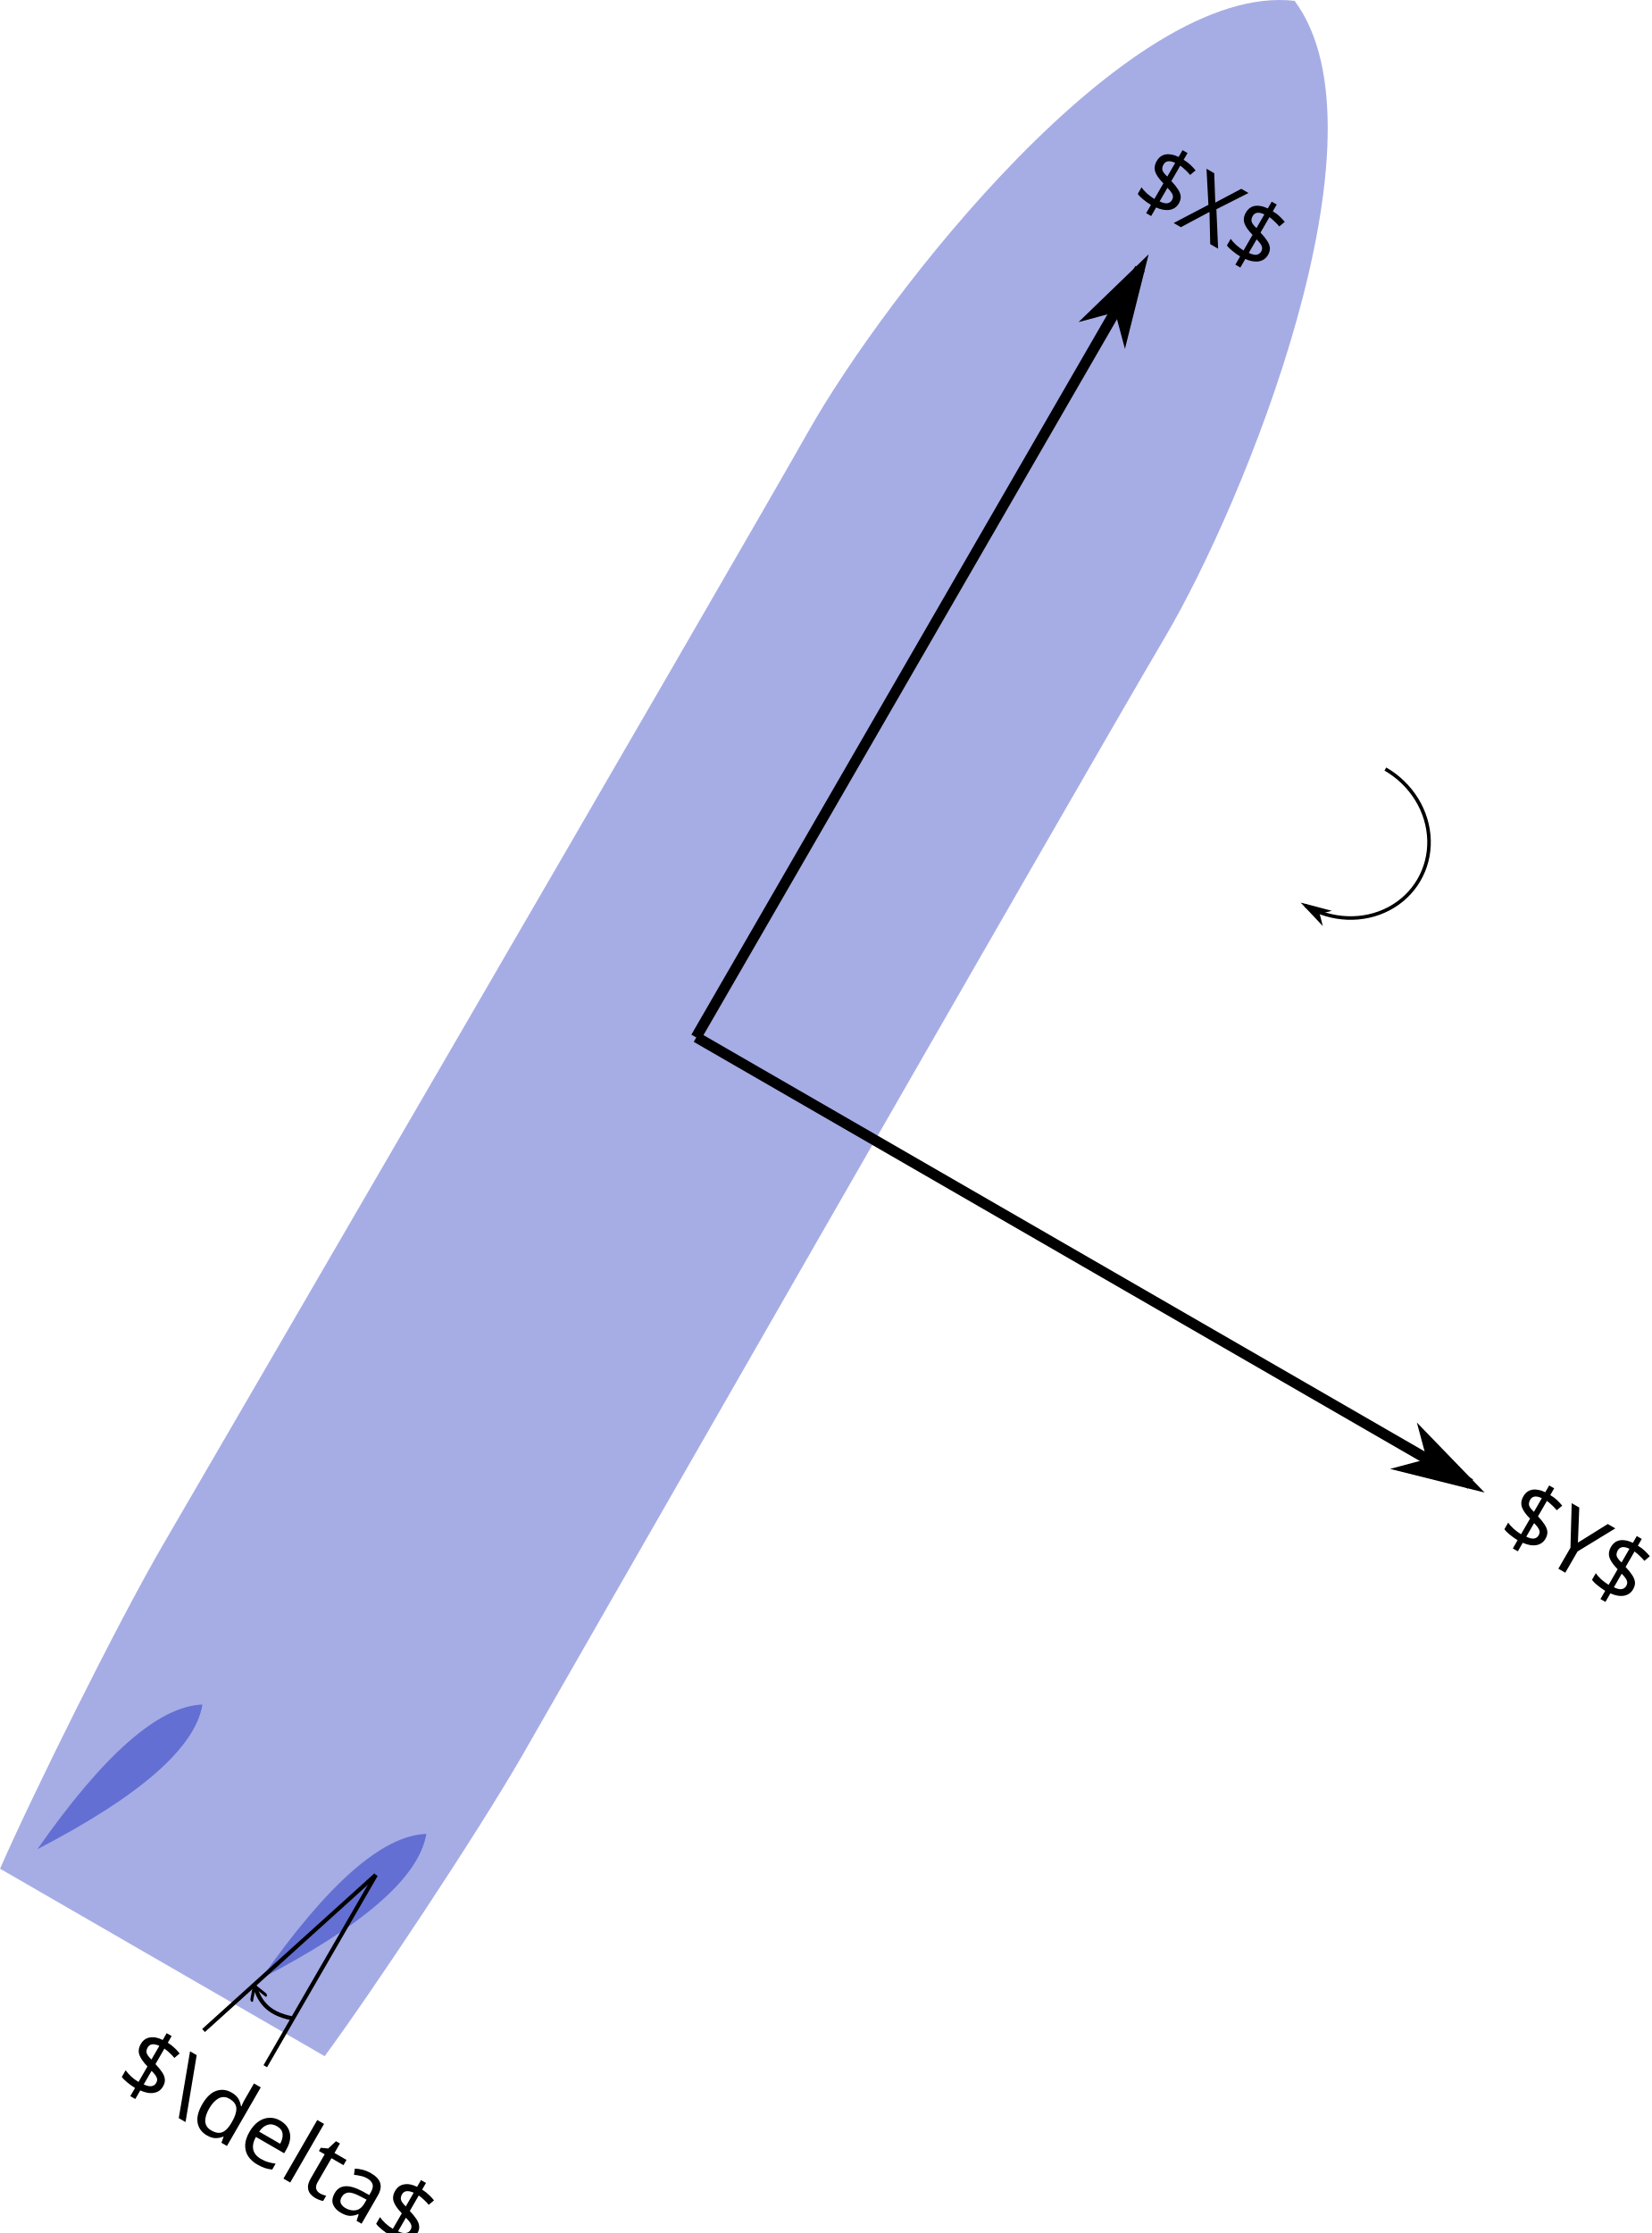
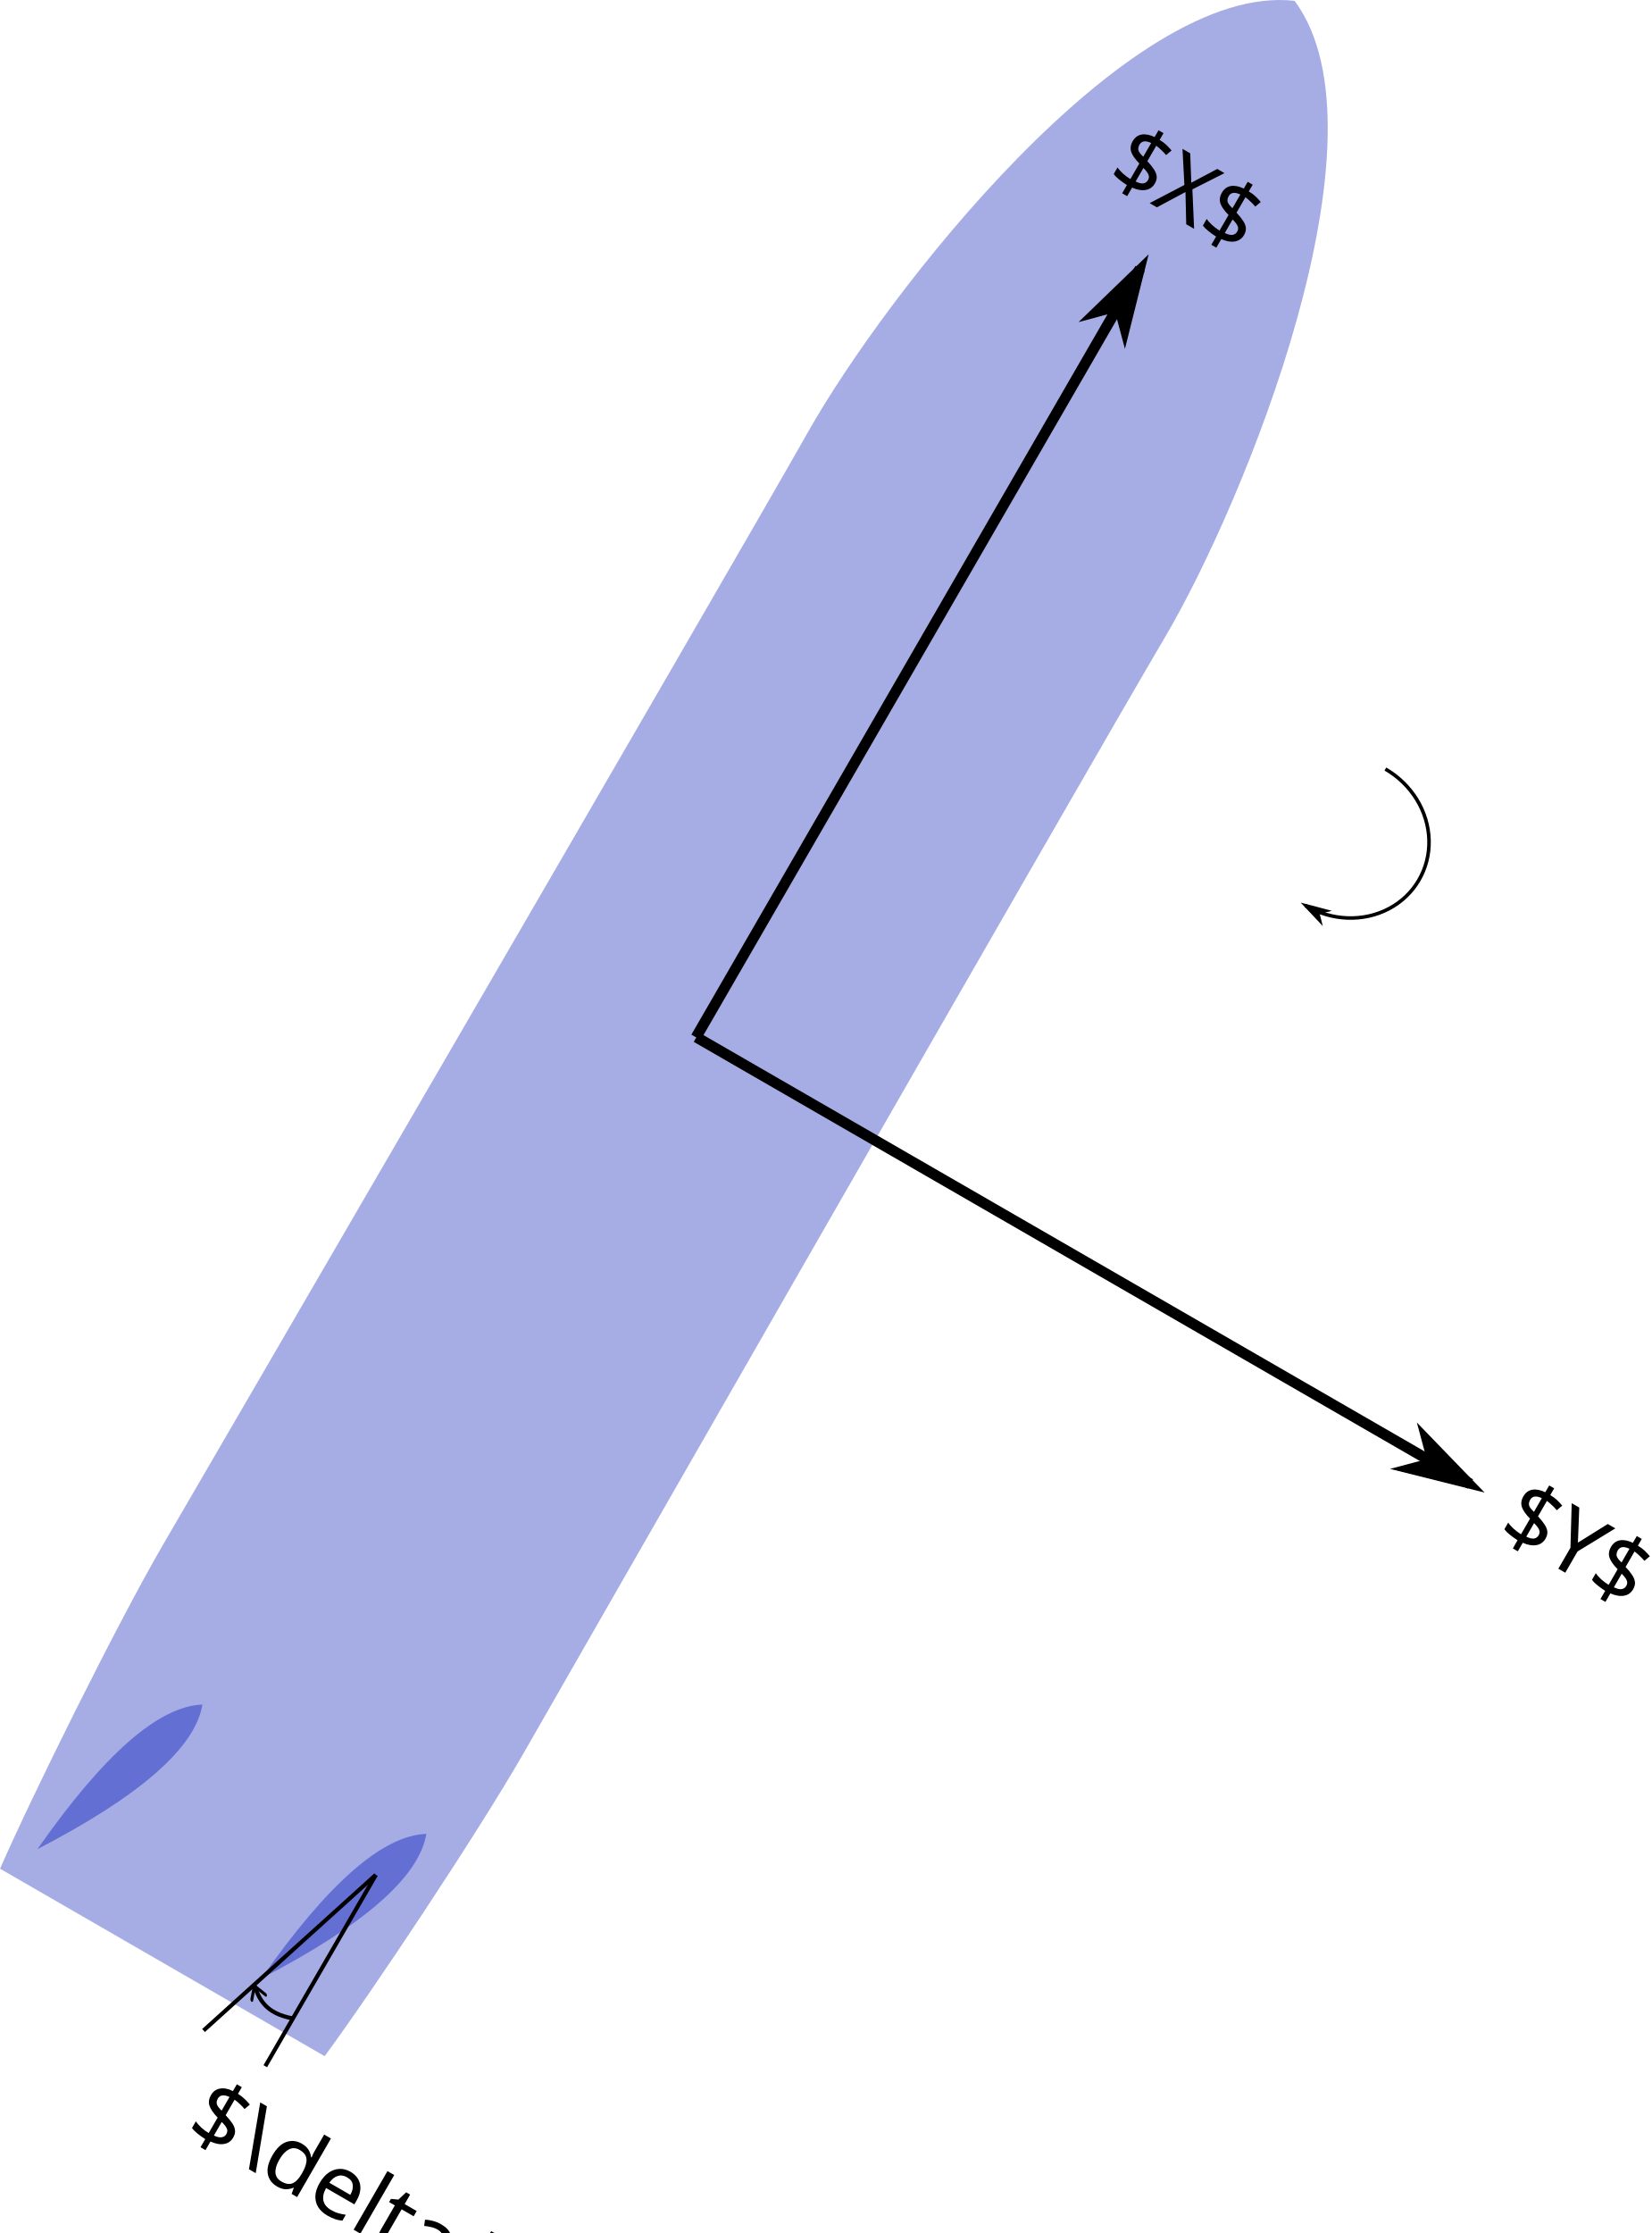
<svg xmlns="http://www.w3.org/2000/svg" width="5.242cm" height="7.085cm" viewBox="0 0 174.729 236.176" version="1.1" id="svg5" xml:space="preserve">
  <defs id="defs2">
    <marker style="overflow:visible" id="ArrowWideRounded" refX="0.5" refY="0" orient="auto-start-reverse" markerWidth="1" markerHeight="0.6" viewBox="0 0 1 1" preserveAspectRatio="none">
      <path style="fill:none;stroke:context-stroke;stroke-width:1;stroke-linecap:round" d="M 3,-3 0,0 3,3" transform="rotate(180,0.125,0)" id="path6" />
    </marker>
    <linearGradient id="linearGradient18296">
      <stop style="stop-color:#7781d7;stop-opacity:1;" offset="0" id="stop18294" />
    </linearGradient>
    <rect x="410.356" y="703.464" width="82.898" height="63.095" id="rect2929" />
    <rect x="166.453" y="700.889" width="81.197" height="44.333" id="rect11198" />
    <rect x="122.669" y="504.307" width="65.423" height="73.549" id="rect11068" />
    <rect x="410.356" y="703.464" width="82.898" height="63.095" id="rect3683" />
    <rect x="410.356" y="703.464" width="82.898" height="63.095" id="rect3738" />
    <rect x="410.356" y="703.464" width="82.898" height="63.095" id="rect3762" />
    <rect x="410.356" y="703.464" width="82.898" height="63.095" id="rect6978" />
    <rect x="410.356" y="703.464" width="82.898" height="63.095" id="rect8227" />
    <marker style="overflow:visible" id="Arrow1L" refX="4.696" refY="-0.027" orient="auto-start-reverse" markerWidth="8.75" markerHeight="5" viewBox="0 0 8.75 5" preserveAspectRatio="xMidYMid">
      <path style="fill:context-stroke;fill-rule:evenodd;stroke:none" d="M 0,0 5,-5 -12.5,0 5,5 Z" id="arrow1L" transform="scale(-0.5)" />
    </marker>
    <marker style="overflow:visible" id="Arrow1L-2-9" refX="4.696" refY="-0.027" orient="auto-start-reverse" markerWidth="8.75" markerHeight="5" viewBox="0 0 8.75 5" preserveAspectRatio="xMidYMid">
      <path style="fill:context-stroke;fill-rule:evenodd;stroke:none" d="M 0,0 5,-5 -12.5,0 5,5 Z" id="arrow1L-3-2" transform="scale(-0.5)" />
    </marker>
  </defs>
  <g id="layer1" style="display:inline" transform="translate(19.36282,-49.10909)">
    <g id="g555" transform="matrix(1.090411,0.6295493,-0.6295493,1.090411,36.34442,-67.9563)" style="stroke:none;stroke-width:0.444;stroke-dasharray:none;stroke-opacity:1">
      <a id="a4772" style="fill:#7781d7;fill-opacity:0.652;stroke:none;stroke-width:0.445;stroke-dasharray:none;stroke-opacity:1">
        <path id="path1055" style="display:inline;fill:#7781d7;fill-opacity:0.652;stroke:none;stroke-width:0.445;stroke-linejoin:round;stroke-dasharray:none;stroke-opacity:1;paint-order:markers fill stroke" d="m 84.909,208.336 c -0.014,7.599 1.001,23.553 1.75,30.249 h 15.747 15.747 c 0.749,-6.696 1.764,-22.65 1.75,-30.249 0,0 -0.322,-95.214 -0.2,-108.291 0.122,-13.077 -4.373,-46.129 -17.297,-51.729 -12.924,5.599 -17.419,38.652 -17.297,51.729 0.122,13.077 -0.2,108.291 -0.2,108.291 z" />
      </a>
      <g id="g2726" transform="rotate(20,105.9406,257.9604)" style="stroke:none;stroke-width:0.445;stroke-dasharray:none;stroke-opacity:1">
        <path id="path7777-0" style="display:inline;fill:#404ec7;fill-opacity:0.652;stroke:none;stroke-width:0.445;stroke-linejoin:round;stroke-dasharray:none;stroke-opacity:1" d="m 101.977,217.029 c 2.41,2.814 2.49,9.031 0.391,18.429 m -0.391,-18.429 c -2.288,2.914 -2.104,9.128 0.391,18.429" />
      </g>
      <path style="display:none;fill:#5a63fe;fill-opacity:1;stroke:none;stroke-width:0.444;stroke-linejoin:round;stroke-dasharray:none;stroke-opacity:1;paint-order:markers fill stroke" d="M 102.406,48.317 V 243.94" id="path5693" />
      <g id="g1" transform="rotate(20,95.07924,196.3625)" style="stroke:none;stroke-width:0.445;stroke-dasharray:none;stroke-opacity:1">
        <path id="path1" style="display:inline;fill:#404ec7;fill-opacity:0.652;stroke:none;stroke-width:0.445;stroke-linejoin:round;stroke-dasharray:none;stroke-opacity:1" d="m 101.977,217.029 c 2.41,2.814 2.49,9.031 0.391,18.429 m -0.391,-18.429 c -2.288,2.914 -2.104,9.128 0.391,18.429" />
      </g>
    </g>
    <g id="g6460" transform="matrix(0,1.450481,-1.450481,0,431.1217,-58.50051)" style="display:none">
      <g id="g6477">
        <path style="display:inline;fill:#94952d;fill-opacity:0.652;stroke:#000000;stroke-width:0.9;stroke-linejoin:round;stroke-dasharray:none;stroke-opacity:1;marker-start:url(#Arrow1L)" d="m 102.406,202.01 v 29.049" id="path6454" />
        <text xml:space="preserve" style="font-size:7.056px;line-height:1.5;font-family:'Baskerville Old Face';-inkscape-font-specification:'Baskerville Old Face, Normal';display:inline;fill:#000000;fill-opacity:1;stroke:none;stroke-width:0.3;stroke-linejoin:round;stroke-dasharray:none;stroke-opacity:1;paint-order:markers fill stroke" x="-200.612" y="104.68" id="text6458" transform="rotate(-90)">
          <tspan style="fill:#000000;fill-opacity:1;stroke:none;stroke-width:0.3" x="-200.612" y="104.68" id="tspan6456">$Y_R$</tspan>
        </text>
      </g>
      <g id="g6468" style="display:inline" transform="rotate(-90,102.43,231.0596)">
        <path style="display:inline;fill:#94952d;fill-opacity:0.652;stroke:#000000;stroke-width:0.9;stroke-linejoin:round;stroke-dasharray:none;stroke-opacity:1;marker-start:url(#Arrow1L)" d="m 102.406,215.044 v 16.015" id="path6462" />
        <text xml:space="preserve" style="font-size:7.056px;line-height:1.5;font-family:'Baskerville Old Face';-inkscape-font-specification:'Baskerville Old Face, Normal';display:inline;fill:#000000;fill-opacity:1;stroke:none;stroke-width:0.3;stroke-linejoin:round;stroke-dasharray:none;stroke-opacity:1;paint-order:markers fill stroke" x="92.36" y="210.716" id="text6466">
          <tspan style="fill:#000000;fill-opacity:1;stroke:none;stroke-width:0.3" x="92.36" y="210.716" id="tspan6464">$X_R$</tspan>
        </text>
      </g>
    </g>
    <g id="g6568" transform="matrix(-0.6295493,1.090411,-1.090411,-0.6295493,370.7258,192.6102)">
      <g id="g6558">
        <path style="display:inline;fill:#94952d;fill-opacity:0.652;stroke:#000000;stroke-width:0.9;stroke-linejoin:round;stroke-dasharray:none;stroke-dashoffset:0;stroke-opacity:1;marker-start:url(#Arrow1L)" d="m 102.393,155.976 0.013,75.083" id="path6552" />
        <text xml:space="preserve" style="font-style:normal;font-variant:normal;font-weight:normal;font-stretch:normal;font-size:5.604px;line-height:1.5;font-family:'Baskerville Old Face';-inkscape-font-specification:'Baskerville Old Face, Normal';font-variant-ligatures:normal;font-variant-caps:normal;font-variant-numeric:normal;font-variant-east-asian:normal;display:inline;fill:#000000;fill-opacity:1;stroke:none;stroke-width:0.3;stroke-linejoin:round;stroke-dasharray:none;stroke-opacity:1;paint-order:markers fill stroke" x="-152.072" y="104.857" id="text6556" transform="rotate(-90)">
          <tspan style="font-style:normal;font-variant:normal;font-weight:normal;font-stretch:normal;font-size:7.472px;font-family:'Baskerville Old Face';-inkscape-font-specification:'Baskerville Old Face, Normal';font-variant-ligatures:normal;font-variant-caps:normal;font-variant-numeric:normal;font-variant-east-asian:normal;fill:#000000;fill-opacity:1;stroke:none;stroke-width:0.3" x="-152.072" y="104.857" id="tspan6554">$Y$</tspan>
        </text>
      </g>
      <g id="g6566" style="display:inline" transform="rotate(-90,102.43,231.0596)">
        <path style="display:inline;fill:#7781d7;fill-opacity:1;fill-rule:evenodd;stroke:#000000;stroke-width:0.9;stroke-linejoin:round;stroke-dasharray:none;stroke-dashoffset:0;stroke-opacity:1;marker-start:url(#Arrow1L)" d="m 102.43,156.481 -0.024,74.579" id="path6560" />
-         <text xml:space="preserve" style="font-style:normal;font-variant:normal;font-weight:normal;font-stretch:normal;font-size:5.604px;line-height:1.5;font-family:'Baskerville Old Face';-inkscape-font-specification:'Baskerville Old Face, Normal';font-variant-ligatures:normal;font-variant-caps:normal;font-variant-numeric:normal;font-variant-east-asian:normal;display:inline;fill:#000000;fill-opacity:1;stroke:none;stroke-width:0.3;stroke-linejoin:round;stroke-dasharray:none;stroke-opacity:1;paint-order:markers fill stroke" x="98.658" y="151.751" id="text6564">
-           <tspan style="font-style:normal;font-variant:normal;font-weight:normal;font-stretch:normal;font-size:7.472px;font-family:'Baskerville Old Face';-inkscape-font-specification:'Baskerville Old Face, Normal';font-variant-ligatures:normal;font-variant-caps:normal;font-variant-numeric:normal;font-variant-east-asian:normal;fill:#000000;fill-opacity:1;stroke:none;stroke-width:0.3" x="98.658" y="151.751" id="tspan6570">$X$</tspan>
+         <text xml:space="preserve" style="font-style:normal;font-variant:normal;font-weight:normal;font-stretch:normal;font-size:5.604px;line-height:1.5;font-family:'Baskerville Old Face';-inkscape-font-specification:'Baskerville Old Face, Normal';font-variant-ligatures:normal;font-variant-caps:normal;font-variant-numeric:normal;font-variant-east-asian:normal;display:inline;fill:#000000;fill-opacity:1;stroke:none;stroke-width:0.3;stroke-linejoin:round;stroke-dasharray:none;stroke-opacity:1;paint-order:markers fill stroke" x="96.075" y="151.314" id="text6564">
+           <tspan style="font-style:normal;font-variant:normal;font-weight:normal;font-stretch:normal;font-size:7.472px;font-family:'Baskerville Old Face';-inkscape-font-specification:'Baskerville Old Face, Normal';font-variant-ligatures:normal;font-variant-caps:normal;font-variant-numeric:normal;font-variant-east-asian:normal;fill:#000000;fill-opacity:1;stroke:none;stroke-width:0.3" x="96.075" y="151.314" id="tspan6570">$X$</tspan>
        </text>
      </g>
    </g>
    <path style="fill:none;fill-opacity:0.652;fill-rule:evenodd;stroke:#000000;stroke-width:0.375;stroke-linejoin:round;stroke-dasharray:none;stroke-dashoffset:0;stroke-opacity:1;marker-end:url(#Arrow1L-2-9);paint-order:markers fill stroke" id="path27737" d="m 175.378,49.374 a 8.944,8.366 0 0 1 7.765,4.215 8.944,8.366 0 0 1 -0.059,8.397 8.944,8.366 0 0 1 -7.823,4.119" transform="rotate(30)" />
    <text xml:space="preserve" style="font-style:normal;font-variant:normal;font-weight:normal;font-stretch:normal;font-size:7.056px;line-height:1.5;font-family:'Baskerville Old Face';-inkscape-font-specification:'Baskerville Old Face, Normal';font-variant-ligatures:normal;font-variant-caps:normal;font-variant-numeric:normal;font-variant-east-asian:normal;display:none;fill:#000000;fill-opacity:1;stroke:none;stroke-width:0.378;stroke-linejoin:round;stroke-dasharray:none;stroke-opacity:1;paint-order:markers fill stroke" x="68.439" y="172.246" id="text6491-2">
      <tspan style="font-style:normal;font-variant:normal;font-weight:normal;font-stretch:normal;font-size:7.056px;font-family:'Baskerville Old Face';-inkscape-font-specification:'Baskerville Old Face, Normal';font-variant-ligatures:normal;font-variant-caps:normal;font-variant-numeric:normal;font-variant-east-asian:normal;fill:#000000;fill-opacity:1;stroke:none;stroke-width:0.378" x="0" y="0" id="tspan6489-0">$N_D,N_H,</tspan>
      <tspan style="font-style:normal;font-variant:normal;font-weight:normal;font-stretch:normal;font-size:7.056px;font-family:'Baskerville Old Face';-inkscape-font-specification:'Baskerville Old Face, Normal';font-variant-ligatures:normal;font-variant-caps:normal;font-variant-numeric:normal;font-variant-east-asian:normal;fill:#000000;fill-opacity:1;stroke:none;stroke-width:0.378" x="0" y="0" id="tspan30353">N_R,N_{RHI}$</tspan>
    </text>
    <g id="g8" transform="rotate(30,59.61896,149.3199)">
      <path style="display:inline;fill:none;stroke:#000000;stroke-width:0;stroke-dasharray:none;stroke-opacity:1" d="m 118.178,210.816 -1.963,7.326 -5.936,17.452 5.936,-17.452" id="path2" transform="matrix(1.259099,0,0,1.259099,-69.1755,-27.20953)" />
      <path style="display:inline;fill:none;stroke:#000000;stroke-width:0.344;stroke-dasharray:none;stroke-opacity:1" d="m 114.255,241.81 0.013,-18.563" id="path4" transform="matrix(1.259099,0,0,1.259099,-69.1755,-27.20953)" />
      <path style="display:inline;fill:none;stroke:#000000;stroke-width:0.344;stroke-dasharray:none;stroke-opacity:1" d="m 114.256,223.252 -5.995,18.554" id="path5" transform="matrix(1.259099,0,0,1.259099,-69.1755,-27.20953)" />
-       <text xml:space="preserve" style="font-style:normal;font-variant:normal;font-weight:normal;font-stretch:normal;font-size:7.056px;line-height:1.5;font-family:'Baskerville Old Face';-inkscape-font-specification:'Baskerville Old Face, Normal';font-variant-ligatures:normal;font-variant-caps:normal;font-variant-numeric:normal;font-variant-east-asian:normal;display:inline;fill:#000000;fill-opacity:1;stroke:none;stroke-width:0.378;stroke-linejoin:round;stroke-dasharray:none;stroke-opacity:1;paint-order:markers fill stroke" x="61.523" y="286.584" id="text6">
-         <tspan style="font-style:normal;font-variant:normal;font-weight:normal;font-stretch:normal;font-size:9.407px;font-family:'Baskerville Old Face';-inkscape-font-specification:'Baskerville Old Face, Normal';font-variant-ligatures:normal;font-variant-caps:normal;font-variant-numeric:normal;font-variant-east-asian:normal;fill:#000000;fill-opacity:1;stroke:none;stroke-width:0.378" x="61.523" y="286.584" id="tspan7">$\delta$</tspan>
+       <text xml:space="preserve" style="font-style:normal;font-variant:normal;font-weight:normal;font-stretch:normal;font-size:7.056px;line-height:1.5;font-family:'Baskerville Old Face';-inkscape-font-specification:'Baskerville Old Face, Normal';font-variant-ligatures:normal;font-variant-caps:normal;font-variant-numeric:normal;font-variant-east-asian:normal;display:inline;fill:#000000;fill-opacity:1;stroke:none;stroke-width:0.378;stroke-linejoin:round;stroke-dasharray:none;stroke-opacity:1;paint-order:markers fill stroke" x="70.657" y="287.551" id="text6">
+         <tspan style="font-style:normal;font-variant:normal;font-weight:normal;font-stretch:normal;font-size:9.407px;font-family:'Baskerville Old Face';-inkscape-font-specification:'Baskerville Old Face, Normal';font-variant-ligatures:normal;font-variant-caps:normal;font-variant-numeric:normal;font-variant-east-asian:normal;fill:#000000;fill-opacity:1;stroke:none;stroke-width:0.378" x="70.657" y="287.551" id="tspan7">$\delta$</tspan>
      </text>
      <path style="fill:none;stroke:#000000;stroke-width:0.433;stroke-dasharray:none;marker-end:url(#ArrowWideRounded)" d="m 74.692,271.418 c -2.821,0.997 -4.099,0.011 -5.343,-1.02" id="path3" />
    </g>
  </g>
</svg>
